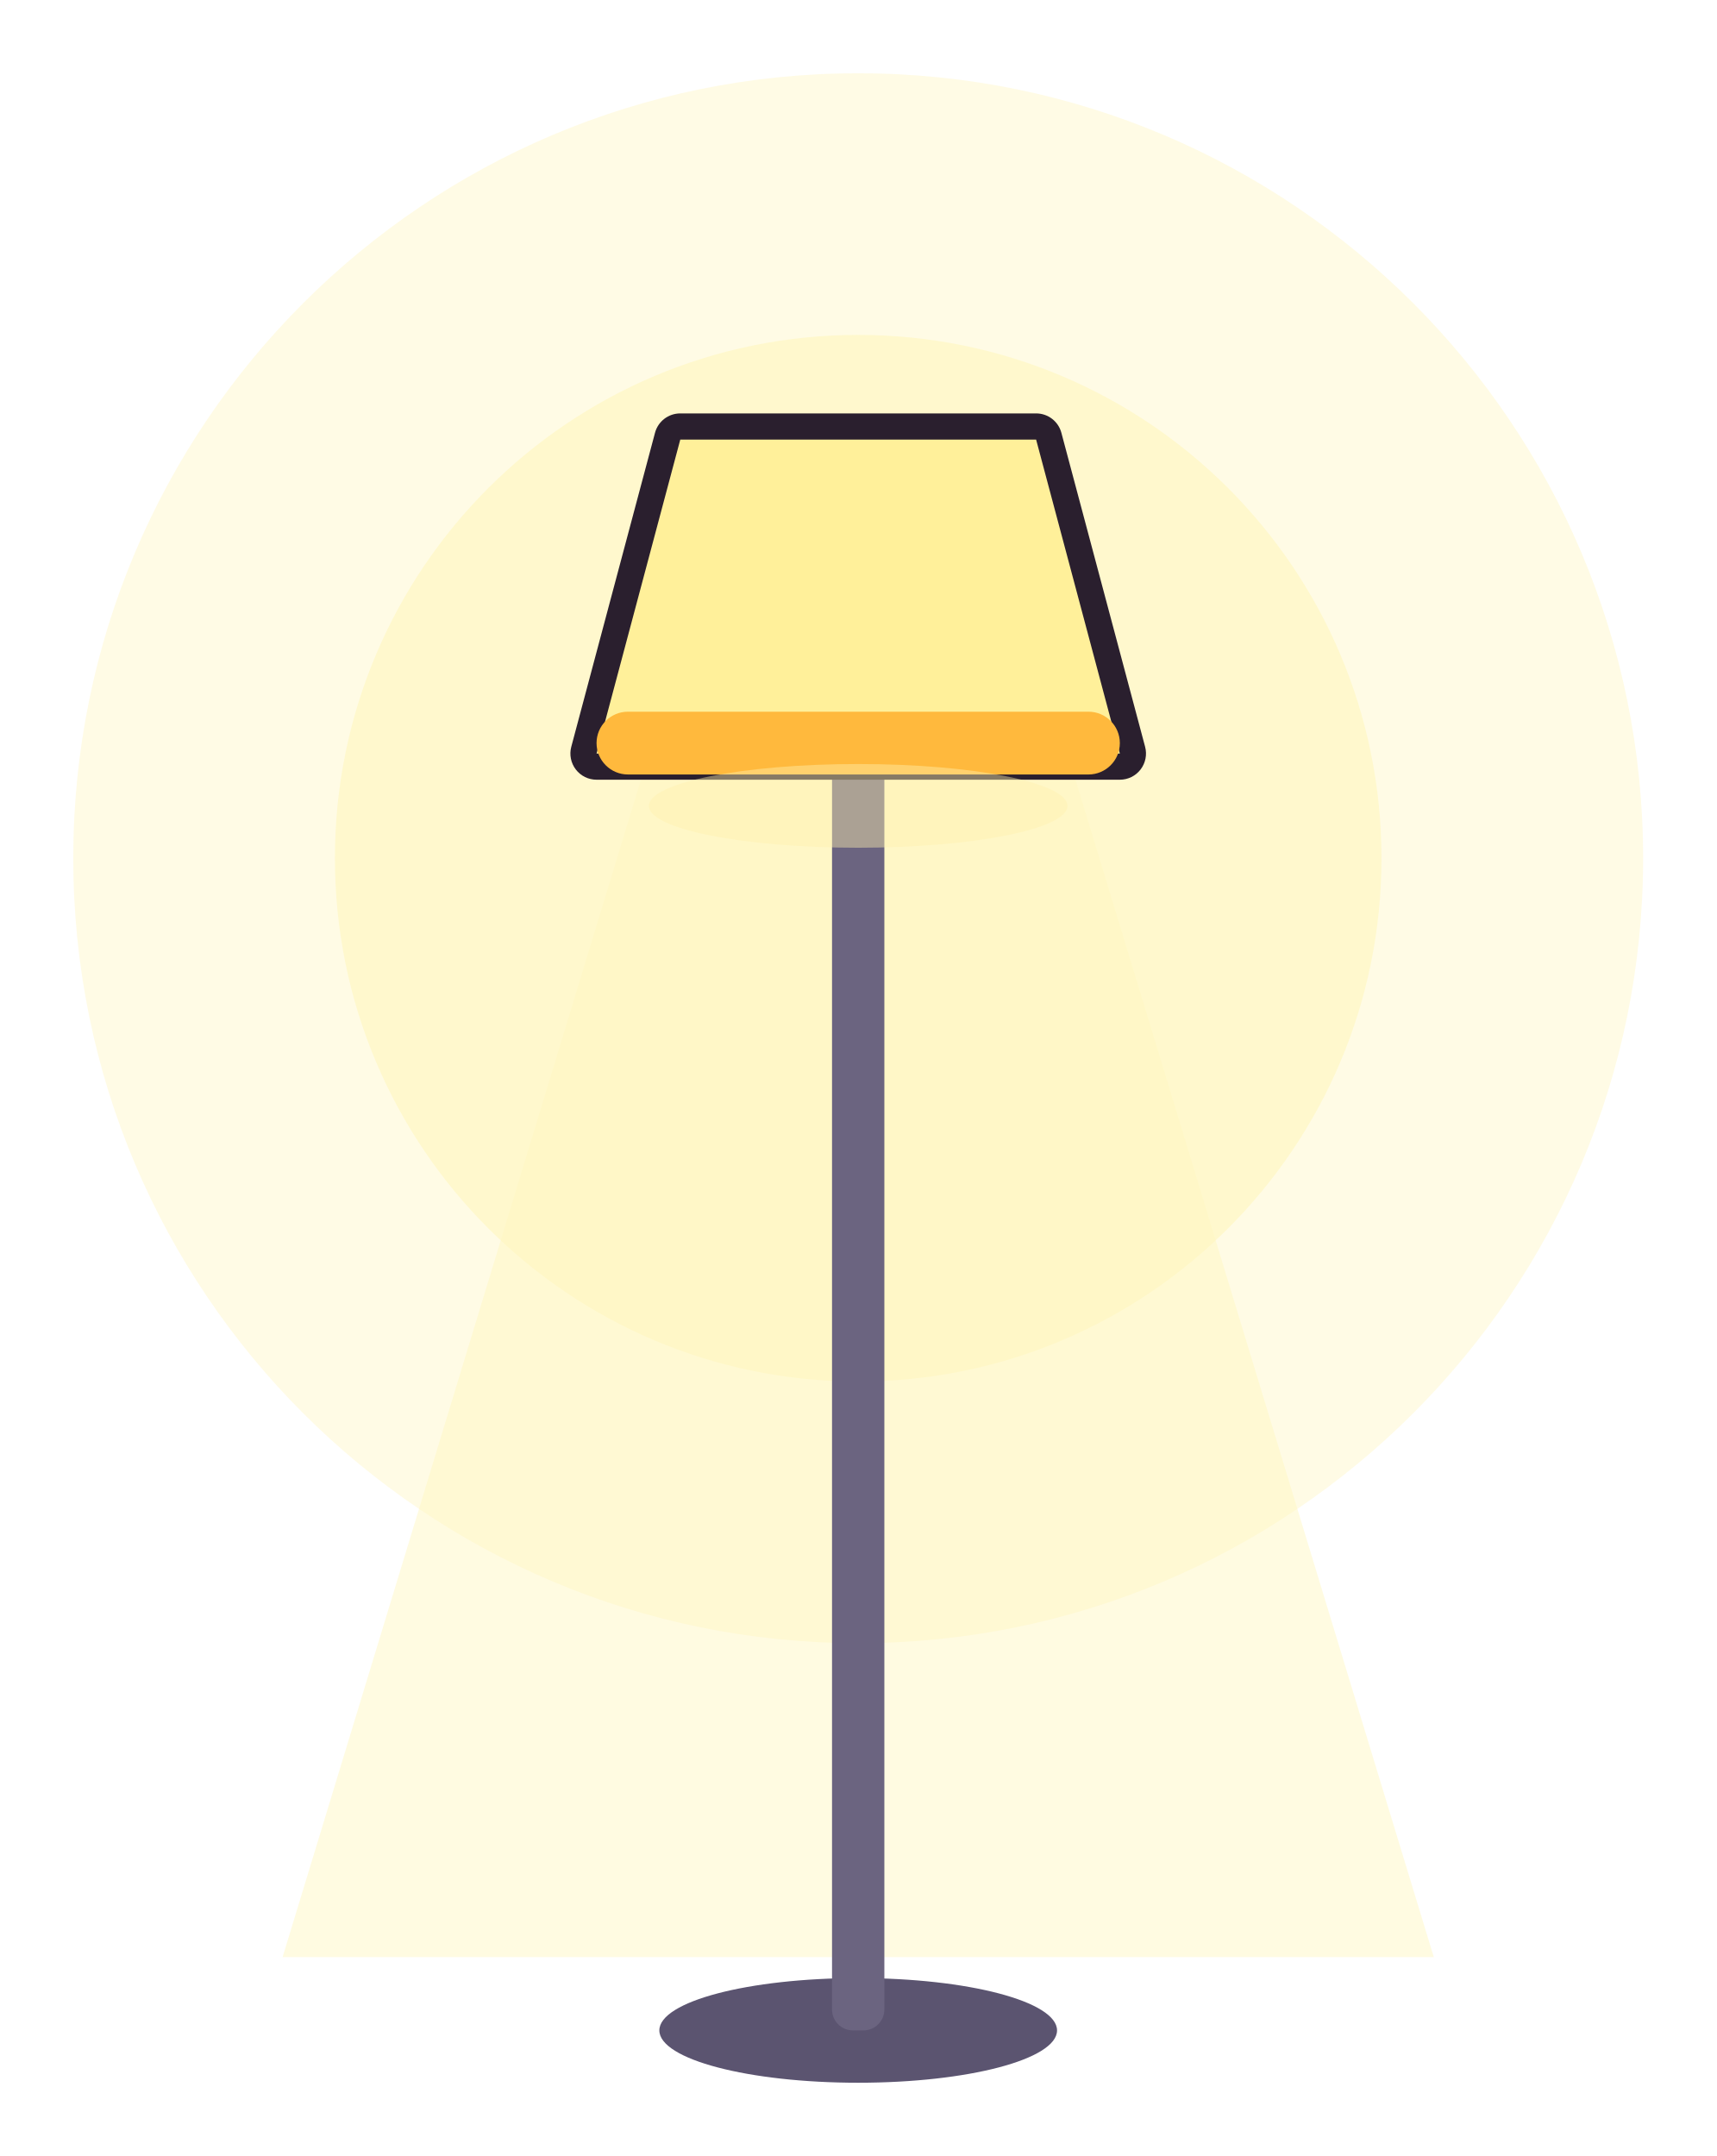
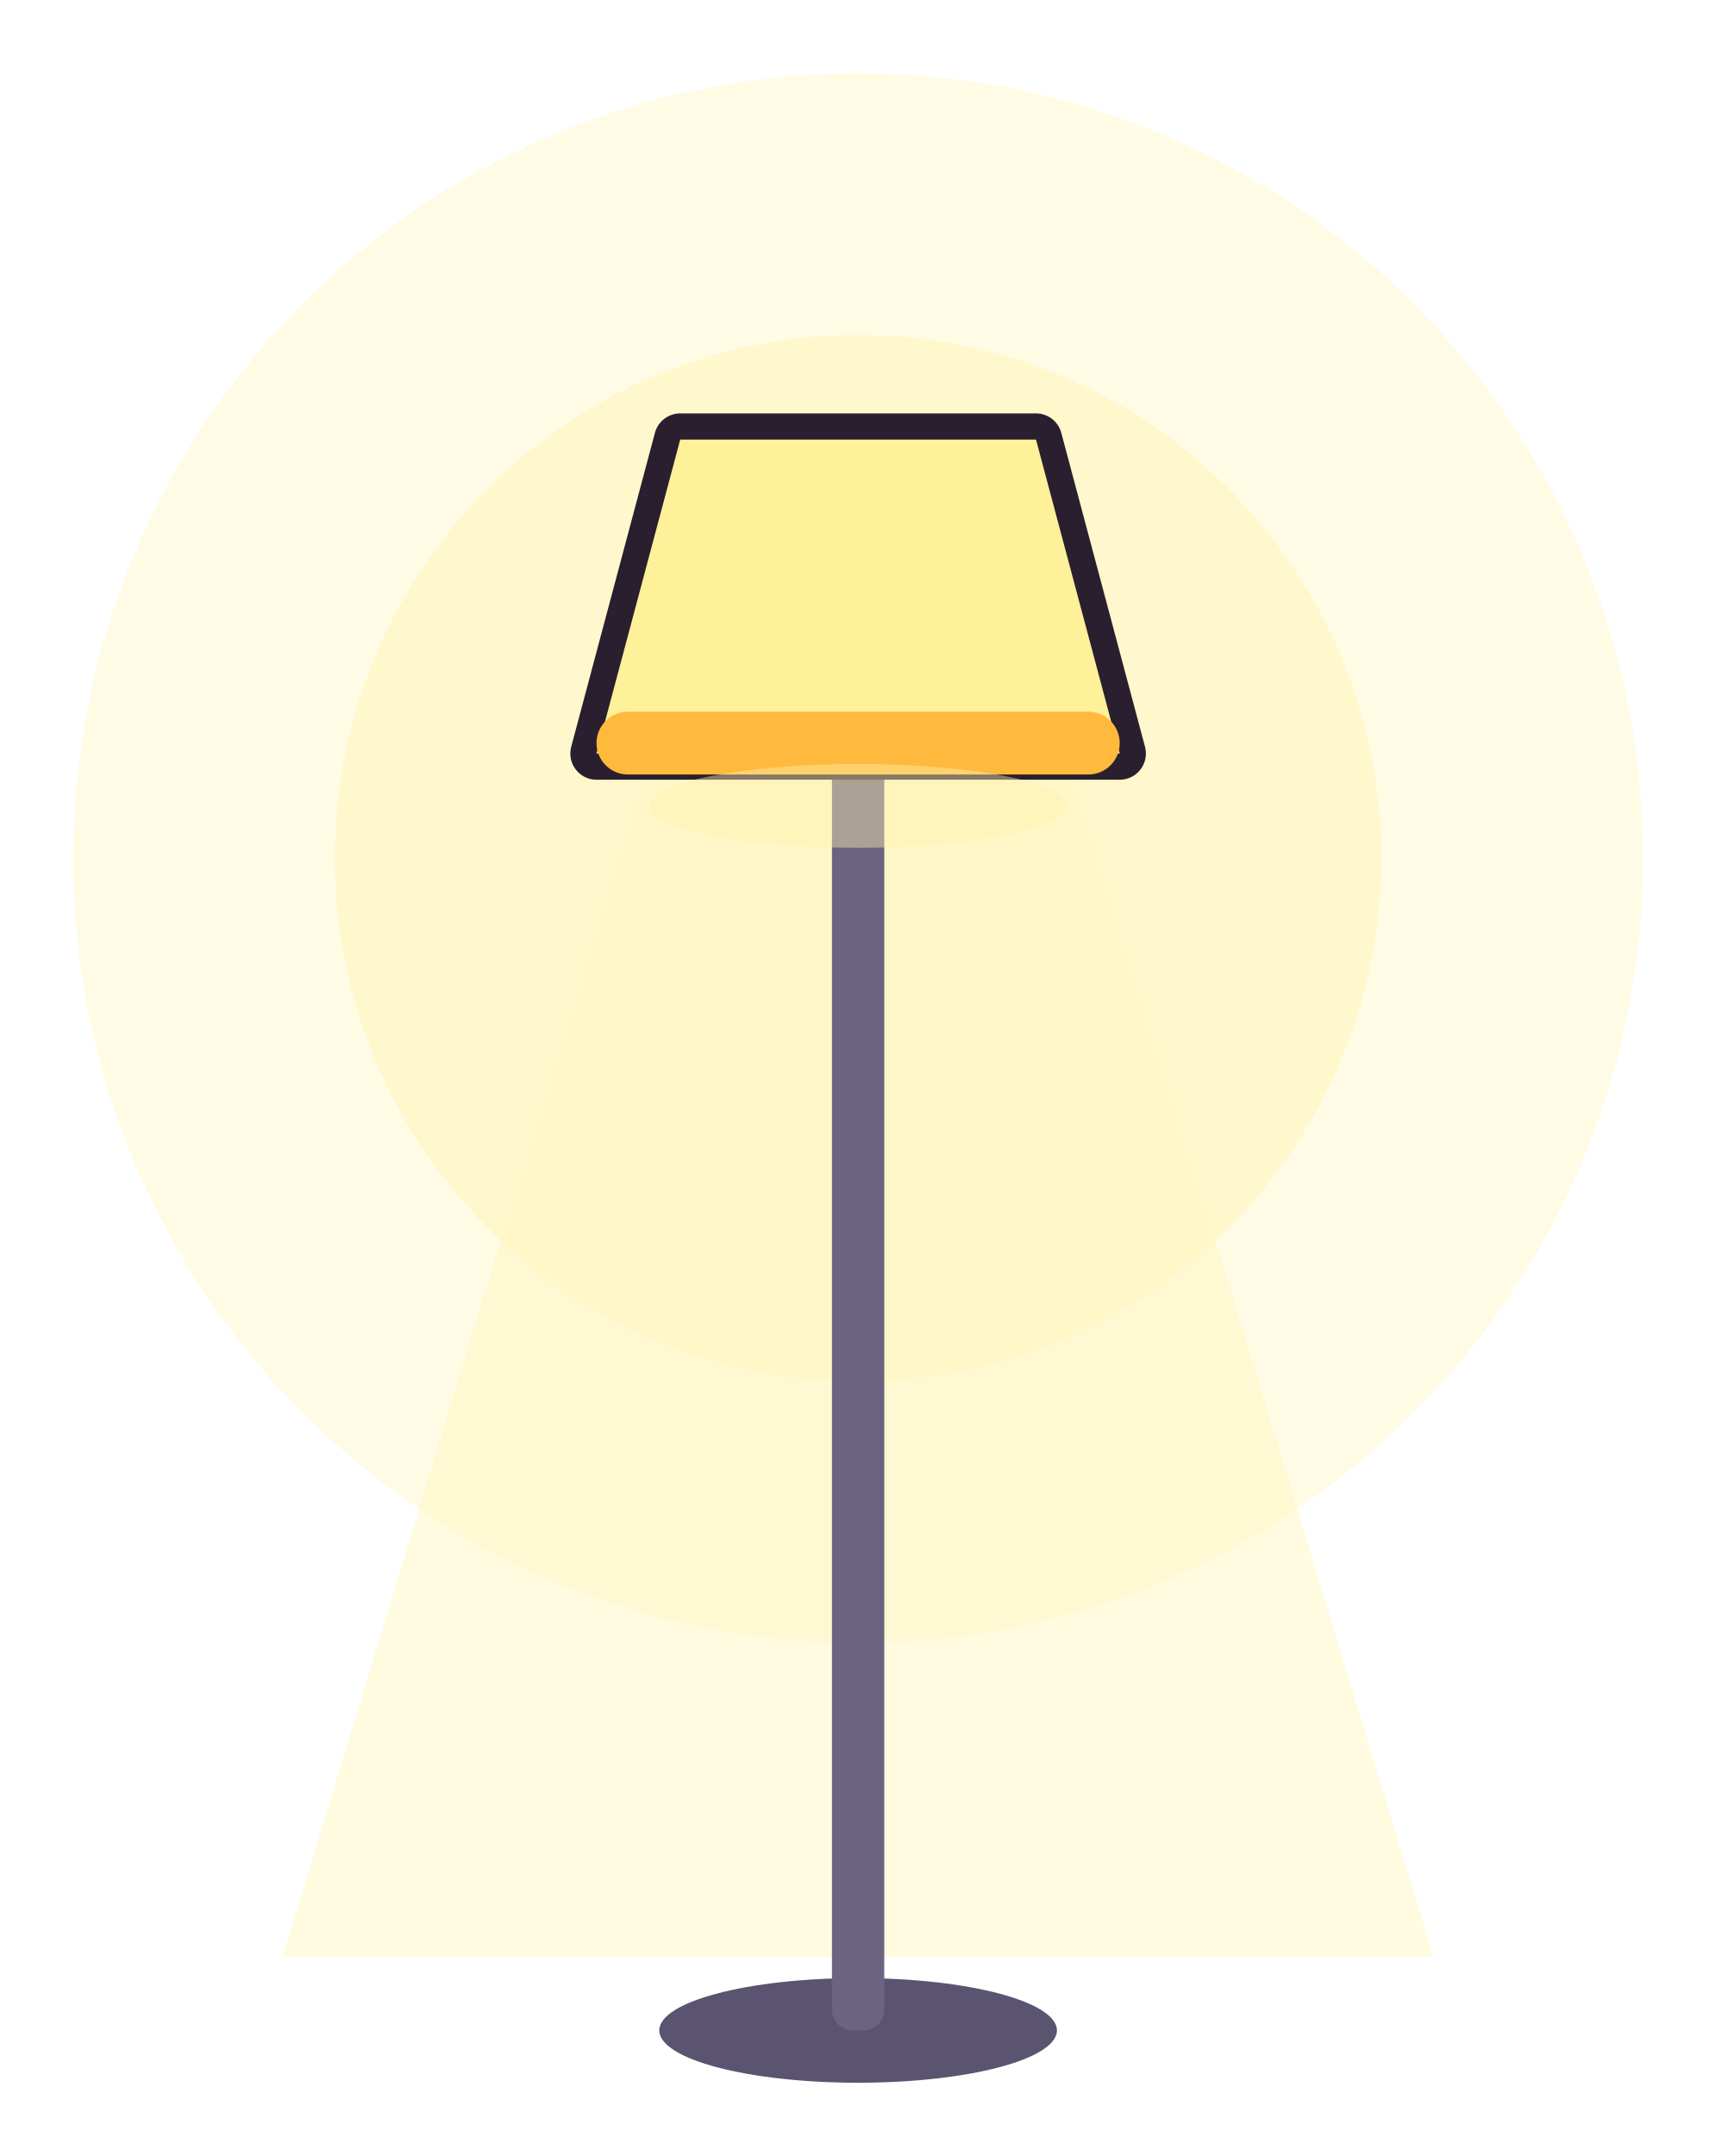
- <svg xmlns="http://www.w3.org/2000/svg" width="328" height="412" viewBox="-164 -394 328 412">
+ <svg xmlns="http://www.w3.org/2000/svg" width="329" height="412" viewBox="-164 -394 329 412">
  <path d="M150 -230C150 -147.16 82.84 -80 0 -80C-82.84 -80 -150 -147.16 -150 -230C-150 -312.84 -82.84 -380 0 -380C82.84 -380 150 -312.84 150 -230Z" fill="#FFF2A0" fill-opacity="0.27" />
  <path d="M100 -230C100 -174.77 55.23 -130 0 -130C-55.23 -130 -100 -174.77 -100 -230C-100 -285.23 -55.23 -330 0 -330C55.23 -330 100 -285.23 100 -230Z" fill="#FFF2A0" fill-opacity="0.35" />
  <path d="M-40 -250L40 -250L110 -20L-110 -20Z" fill="#FFF6C0" fill-opacity="0.47" />
  <path d="M38 -6C38 -0.48 20.99 4 0 4C-20.99 4 -38 -0.48 -38 -6C-38 -11.52 -20.99 -16 0 -16C20.99 -16 38 -11.52 38 -6Z" fill="#5B5470" />
-   <path d="M-5 -246L-5 -10C-5 -7.79 -3.21 -6 -1 -6L1 -6C3.21 -6 5 -7.79 5 -10L5 -246C5 -248.21 3.21 -250 1 -250L-1 -250C-3.21 -250 -5 -248.21 -5 -246Z" fill="#6B6480" />
-   <path d="M-50 -255L-50 -255L50 -255L50 -250L45.17 -248.71L29.17 -308.71L34 -310L34 -305L-34 -305L-34 -310L-29.17 -308.71L-45.17 -248.71L-50 -250L-50 -255M-50 -245C-51.55 -245 -53.02 -245.72 -53.96 -246.95C-54.91 -248.19 -55.23 -249.79 -54.83 -251.29L-54.83 -251.29L-38.83 -311.29C-38.25 -313.48 -36.27 -315 -34 -315L-34 -315L34 -315C36.27 -315 38.25 -313.48 38.83 -311.29L38.83 -311.29L54.83 -251.29C55.23 -249.79 54.91 -248.19 53.96 -246.95C53.02 -245.72 51.55 -245 50 -245L50 -245L-50 -245Z" fill="#2A1F2E" />
+   <path d="M-1 -250L1 -250C3.21 -250 5 -248.21 5 -246L5 -10C5 -7.79 3.21 -6 1 -6L-1 -6C-3.21 -6 -5 -7.79 -5 -10L-5 -246C-5 -248.21 -3.21 -250 -1 -250Z" fill="#6B6480" />
+   <path d="M-50 -250L50 -250L34 -310L-34 -310Z" fill="none" stroke="#2A1F2E" stroke-width="10" stroke-linecap="round" stroke-linejoin="round" />
  <path d="M-50 -250L50 -250L34 -310L-34 -310Z" fill="#FFF09A" />
-   <path d="M-50 -252L-50 -252C-50 -248.69 -47.31 -246 -44 -246L44 -246C47.31 -246 50 -248.69 50 -252L50 -252C50 -255.31 47.31 -258 44 -258L-44 -258C-47.31 -258 -50 -255.31 -50 -252Z" fill="#FFB93D" />
+   <path d="M-44 -258L44 -258C47.31 -258 50 -255.31 50 -252L50 -252C50 -248.69 47.31 -246 44 -246L-44 -246C-47.31 -246 -50 -248.69 -50 -252L-50 -252C-50 -255.31 -47.31 -258 -44 -258Z" fill="#FFB93D" />
  <path d="M40 -240C40 -235.58 22.09 -232 0 -232C-22.09 -232 -40 -235.58 -40 -240C-40 -244.42 -22.09 -248 0 -248C22.09 -248 40 -244.42 40 -240Z" fill="#FFF2B0" fill-opacity="0.43" />
</svg>
